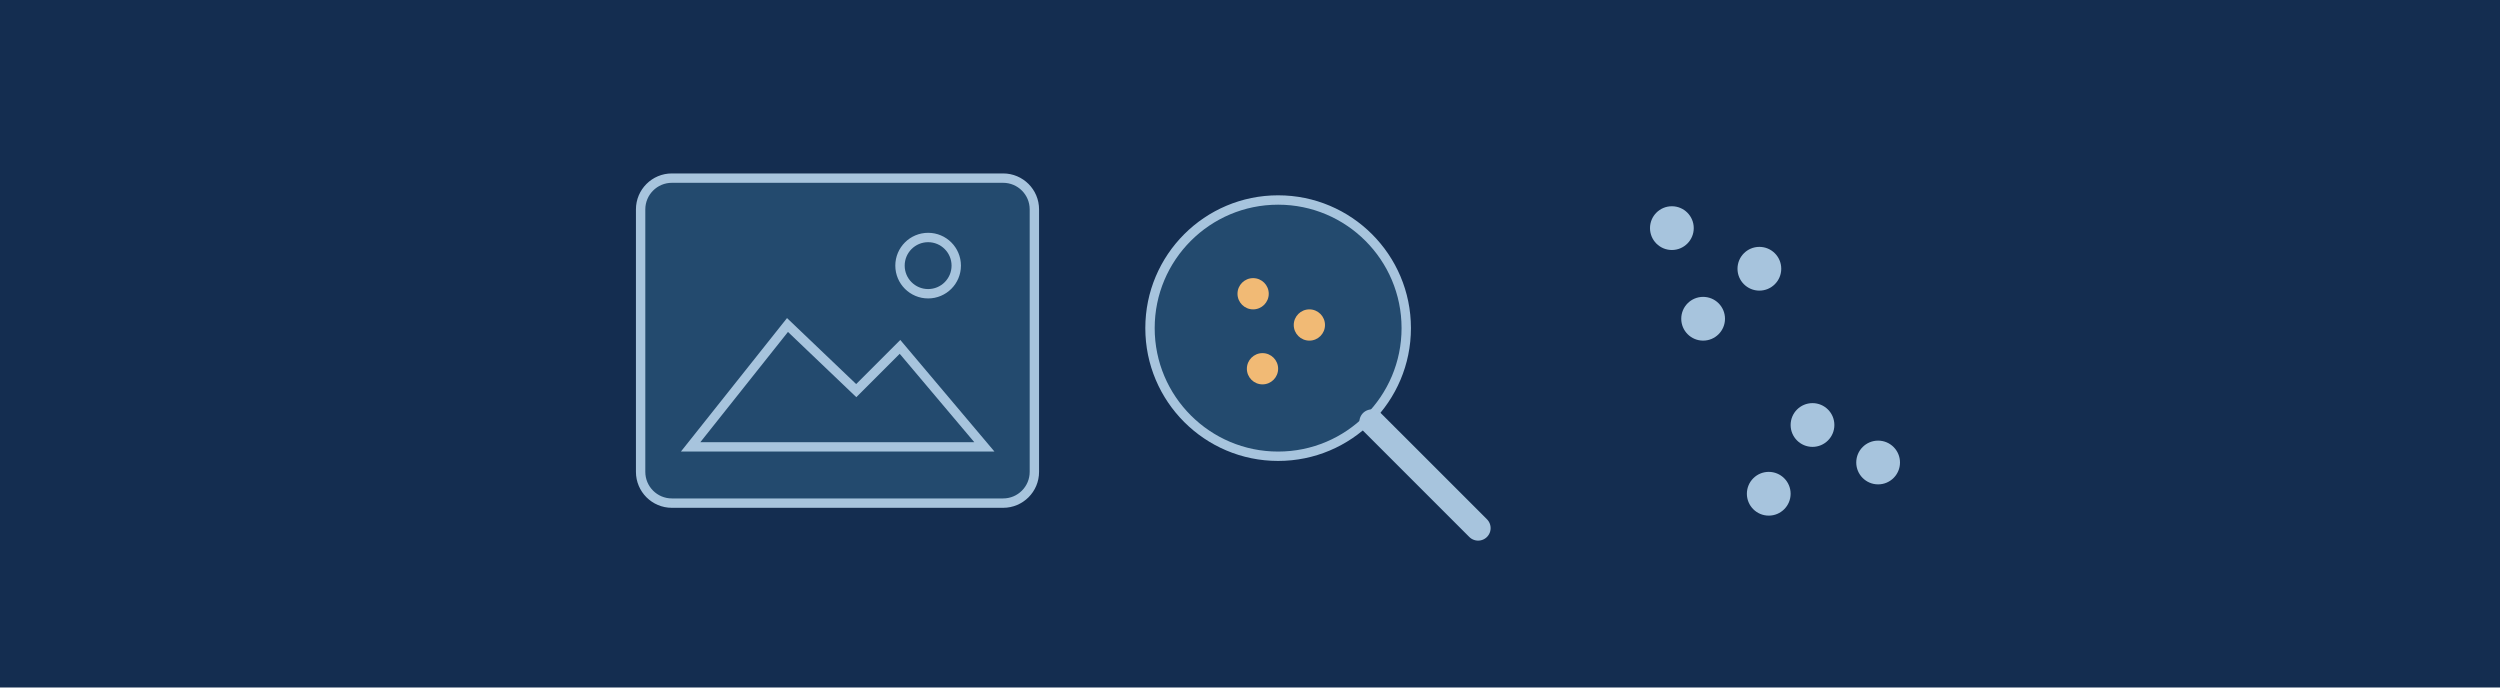
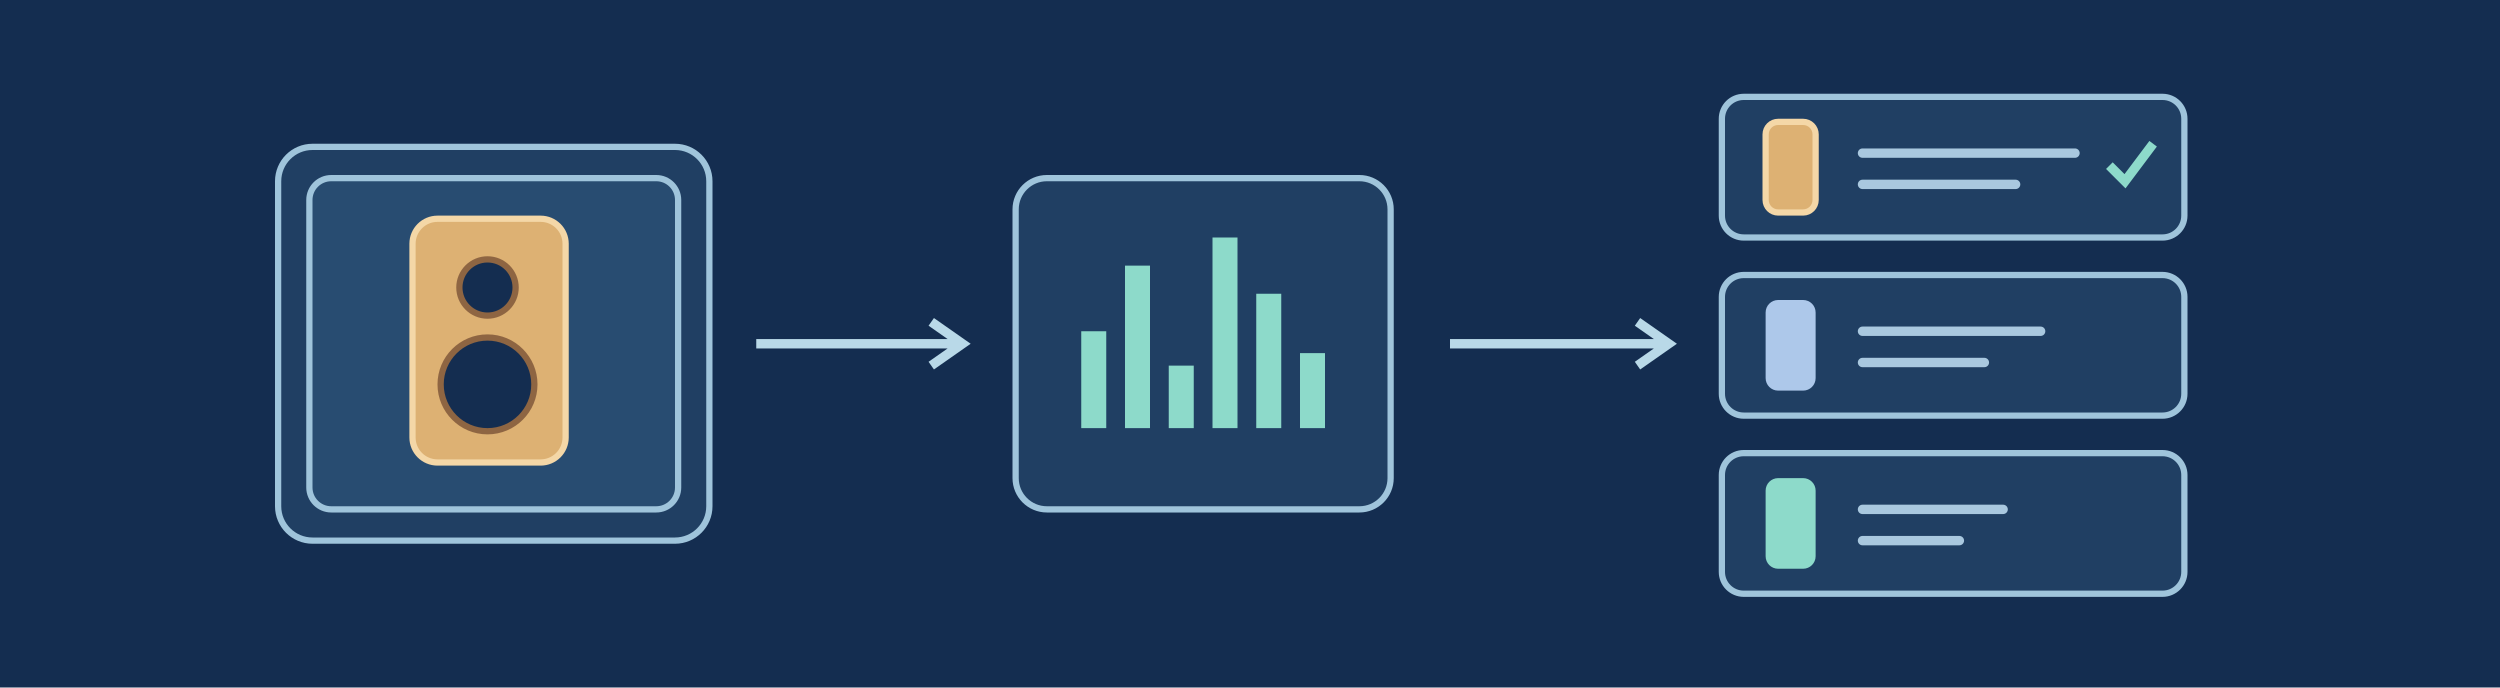
- <svg xmlns="http://www.w3.org/2000/svg" viewBox="0 0 800 220" role="img" aria-label="Image retrieval clusters and search lens">
+ <svg xmlns="http://www.w3.org/2000/svg" viewBox="0 0 800 220" role="img" aria-label="Product image, embedding vector and ranked catalog views">
  <rect width="800" height="220" fill="#142d50" />
-   <g fill="#234a6e" stroke="#a7c4dd" stroke-width="3">
-     <rect x="205" y="57" width="126" height="104" rx="10" />
-     <path d="m221 143 31-39 22 21 14-14 27 32z" />
-     <circle cx="297" cy="85" r="9" />
-     <circle cx="409" cy="105" r="41" />
-     <path d="m439 135 34 34" stroke-width="8" stroke-linecap="round" />
+   <g fill="#203f63" stroke="#9fc4db" stroke-width="2">
+     <rect x="89" y="47" width="138" height="126" rx="11" />
+     <rect x="99" y="57" width="118" height="106" rx="7" fill="#284c71" />
+     <rect x="325" y="57" width="120" height="106" rx="10" />
+     <rect x="551" y="31" width="148" height="45" rx="7" />
+     <rect x="551" y="88" width="148" height="45" rx="7" />
+     <rect x="551" y="145" width="148" height="45" rx="7" />
  </g>
-   <g fill="#f1ba75">
-     <circle cx="401" cy="94" r="5" />
-     <circle cx="419" cy="104" r="5" />
-     <circle cx="404" cy="118" r="5" />
+   <g fill="#ddb173" stroke="#f4d7a7" stroke-width="2">
+     <rect x="132" y="70" width="49" height="78" rx="8" />
+     <rect x="565" y="39" width="16" height="29" rx="4" />
  </g>
-   <g fill="#a7c4dd">
-     <circle cx="535" cy="73" r="7" />
-     <circle cx="563" cy="86" r="7" />
-     <circle cx="545" cy="102" r="7" />
-     <circle cx="580" cy="136" r="7" />
-     <circle cx="601" cy="148" r="7" />
-     <circle cx="566" cy="158" r="7" />
+   <g fill="#142d50" stroke="#8e6542" stroke-width="2">
+     <circle cx="156" cy="92" r="9" />
+     <circle cx="156" cy="123" r="15" />
  </g>
+   <path d="M242 110h66m-10-7 10 7-10 7m166-7h70m-10-7 10 7-10 7" fill="none" stroke="#b9d9e8" stroke-width="3" />
+   <g fill="#8ddaca">
+     <rect x="346" y="106" width="8" height="31" />
+     <rect x="360" y="85" width="8" height="52" />
+     <rect x="374" y="117" width="8" height="20" />
+     <rect x="388" y="76" width="8" height="61" />
+     <rect x="402" y="94" width="8" height="43" />
+     <rect x="416" y="113" width="8" height="24" />
+   </g>
+   <rect x="565" y="96" width="16" height="29" rx="4" fill="#adc8ea" />
+   <rect x="565" y="153" width="16" height="29" rx="4" fill="#8ddaca" />
+   <path d="M596 49h68m-68 10h49m-49 47h57m-57 10h39m-39 47h45m-45 10h31" stroke="#a9c8df" stroke-width="3" stroke-linecap="round" />
+   <path d="m675 53 5 5 9-12" fill="none" stroke="#8ddaca" stroke-width="3" />
</svg>
